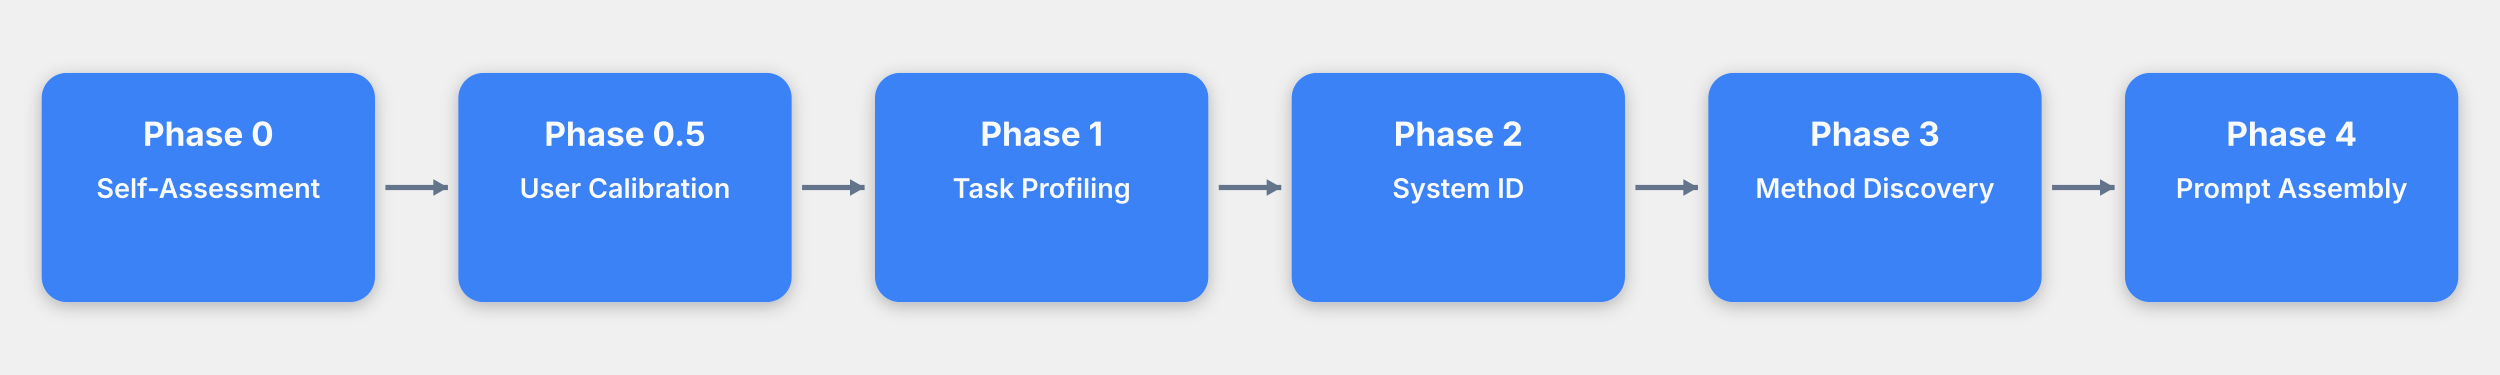
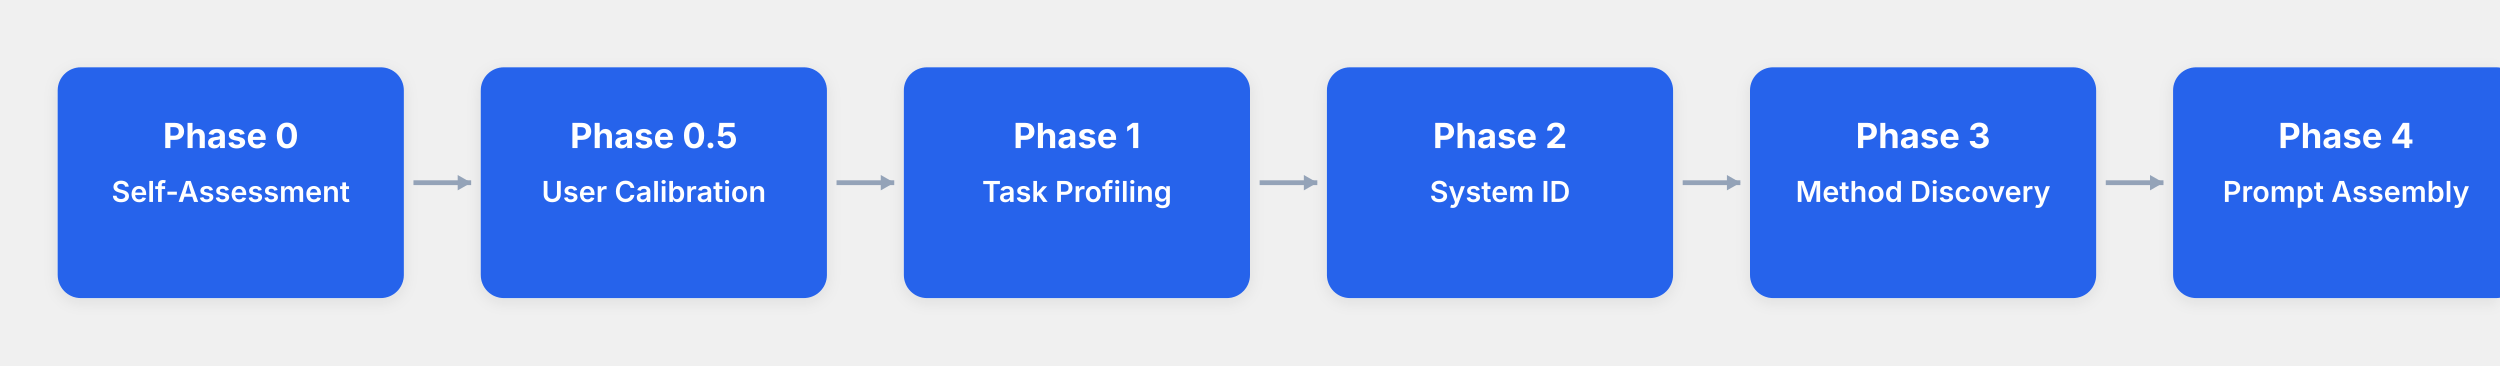
- <svg xmlns="http://www.w3.org/2000/svg" width="1200" height="180" viewBox="0 0 1200 180">
+ <svg xmlns="http://www.w3.org/2000/svg" width="1300" height="190" viewBox="0 0 1300 190">
  <defs>
-     <filter id="shadow-dark">
-       <feDropShadow dx="0" dy="2" stdDeviation="4" flood-opacity="0.25" />
+     <filter id="shadow-light">
+       <feDropShadow dx="0" dy="2" stdDeviation="4" flood-opacity="0.08" />
    </filter>
  </defs>
-   <rect x="20" y="35" width="160" height="110" rx="12" fill="#3B82F6" filter="url(#shadow-dark)" />
-   <text x="100" y="70" text-anchor="middle" font-family="Inter, system-ui, sans-serif" font-weight="700" font-size="16" fill="#F8FAFC">Phase 0</text>
-   <text x="100" y="95" text-anchor="middle" font-family="Inter, system-ui, sans-serif" font-weight="600" font-size="13" fill="#F8FAFC">Self-Assessment</text>
-   <path d="M 185 90 L 215 90" stroke="#64748B" stroke-width="2.5" fill="none" />
-   <polygon points="215,90 208,86 208,94" fill="#64748B" />
-   <rect x="220" y="35" width="160" height="110" rx="12" fill="#3B82F6" filter="url(#shadow-dark)" />
-   <text x="300" y="70" text-anchor="middle" font-family="Inter, system-ui, sans-serif" font-weight="700" font-size="16" fill="#F8FAFC">Phase 0.5</text>
-   <text x="300" y="95" text-anchor="middle" font-family="Inter, system-ui, sans-serif" font-weight="600" font-size="13" fill="#F8FAFC">User Calibration</text>
-   <path d="M 385 90 L 415 90" stroke="#64748B" stroke-width="2.5" fill="none" />
-   <polygon points="415,90 408,86 408,94" fill="#64748B" />
-   <rect x="420" y="35" width="160" height="110" rx="12" fill="#3B82F6" filter="url(#shadow-dark)" />
-   <text x="500" y="70" text-anchor="middle" font-family="Inter, system-ui, sans-serif" font-weight="700" font-size="16" fill="#F8FAFC">Phase 1</text>
-   <text x="500" y="95" text-anchor="middle" font-family="Inter, system-ui, sans-serif" font-weight="600" font-size="13" fill="#F8FAFC">Task Profiling</text>
-   <path d="M 585 90 L 615 90" stroke="#64748B" stroke-width="2.5" fill="none" />
-   <polygon points="615,90 608,86 608,94" fill="#64748B" />
-   <rect x="620" y="35" width="160" height="110" rx="12" fill="#3B82F6" filter="url(#shadow-dark)" />
-   <text x="700" y="70" text-anchor="middle" font-family="Inter, system-ui, sans-serif" font-weight="700" font-size="16" fill="#F8FAFC">Phase 2</text>
-   <text x="700" y="95" text-anchor="middle" font-family="Inter, system-ui, sans-serif" font-weight="600" font-size="13" fill="#F8FAFC">System ID</text>
-   <path d="M 785 90 L 815 90" stroke="#64748B" stroke-width="2.5" fill="none" />
-   <polygon points="815,90 808,86 808,94" fill="#64748B" />
-   <rect x="820" y="35" width="160" height="110" rx="12" fill="#3B82F6" filter="url(#shadow-dark)" />
-   <text x="900" y="70" text-anchor="middle" font-family="Inter, system-ui, sans-serif" font-weight="700" font-size="16" fill="#F8FAFC">Phase 3</text>
-   <text x="900" y="95" text-anchor="middle" font-family="Inter, system-ui, sans-serif" font-weight="600" font-size="13" fill="#F8FAFC">Method Discovery</text>
-   <path d="M 985 90 L 1015 90" stroke="#64748B" stroke-width="2.5" fill="none" />
-   <polygon points="1015,90 1008,86 1008,94" fill="#64748B" />
-   <rect x="1020" y="35" width="160" height="110" rx="12" fill="#3B82F6" filter="url(#shadow-dark)" />
-   <text x="1100" y="70" text-anchor="middle" font-family="Inter, system-ui, sans-serif" font-weight="700" font-size="16" fill="#F8FAFC">Phase 4</text>
-   <text x="1100" y="95" text-anchor="middle" font-family="Inter, system-ui, sans-serif" font-weight="600" font-size="13" fill="#F8FAFC">Prompt Assembly</text>
+   <rect x="30" y="35" width="180" height="120" rx="12" fill="#2563EB" filter="url(#shadow-light)" />
+   <text x="120" y="77" text-anchor="middle" font-family="Inter, system-ui, sans-serif" font-weight="700" font-size="18" fill="#FFFFFF">Phase 0</text>
+   <text x="120" y="105" text-anchor="middle" font-family="Inter, system-ui, sans-serif" font-weight="600" font-size="15" fill="#FFFFFF">Self-Assessment</text>
+   <path d="M 215 95 L 245 95" stroke="#94A3B8" stroke-width="2.5" fill="none" />
+   <polygon points="245,95 238,91 238,99" fill="#94A3B8" />
+   <rect x="250" y="35" width="180" height="120" rx="12" fill="#2563EB" filter="url(#shadow-light)" />
+   <text x="340" y="77" text-anchor="middle" font-family="Inter, system-ui, sans-serif" font-weight="700" font-size="18" fill="#FFFFFF">Phase 0.5</text>
+   <text x="340" y="105" text-anchor="middle" font-family="Inter, system-ui, sans-serif" font-weight="600" font-size="15" fill="#FFFFFF">User Calibration</text>
+   <path d="M 435 95 L 465 95" stroke="#94A3B8" stroke-width="2.5" fill="none" />
+   <polygon points="465,95 458,91 458,99" fill="#94A3B8" />
+   <rect x="470" y="35" width="180" height="120" rx="12" fill="#2563EB" filter="url(#shadow-light)" />
+   <text x="560" y="77" text-anchor="middle" font-family="Inter, system-ui, sans-serif" font-weight="700" font-size="18" fill="#FFFFFF">Phase 1</text>
+   <text x="560" y="105" text-anchor="middle" font-family="Inter, system-ui, sans-serif" font-weight="600" font-size="15" fill="#FFFFFF">Task Profiling</text>
+   <path d="M 655 95 L 685 95" stroke="#94A3B8" stroke-width="2.5" fill="none" />
+   <polygon points="685,95 678,91 678,99" fill="#94A3B8" />
+   <rect x="690" y="35" width="180" height="120" rx="12" fill="#2563EB" filter="url(#shadow-light)" />
+   <text x="780" y="77" text-anchor="middle" font-family="Inter, system-ui, sans-serif" font-weight="700" font-size="18" fill="#FFFFFF">Phase 2</text>
+   <text x="780" y="105" text-anchor="middle" font-family="Inter, system-ui, sans-serif" font-weight="600" font-size="15" fill="#FFFFFF">System ID</text>
+   <path d="M 875 95 L 905 95" stroke="#94A3B8" stroke-width="2.5" fill="none" />
+   <polygon points="905,95 898,91 898,99" fill="#94A3B8" />
+   <rect x="910" y="35" width="180" height="120" rx="12" fill="#2563EB" filter="url(#shadow-light)" />
+   <text x="1000" y="77" text-anchor="middle" font-family="Inter, system-ui, sans-serif" font-weight="700" font-size="18" fill="#FFFFFF">Phase 3</text>
+   <text x="1000" y="105" text-anchor="middle" font-family="Inter, system-ui, sans-serif" font-weight="600" font-size="15" fill="#FFFFFF">Method Discovery</text>
+   <path d="M 1095 95 L 1125 95" stroke="#94A3B8" stroke-width="2.5" fill="none" />
+   <polygon points="1125,95 1118,91 1118,99" fill="#94A3B8" />
+   <rect x="1130" y="35" width="180" height="120" rx="12" fill="#2563EB" filter="url(#shadow-light)" />
+   <text x="1220" y="77" text-anchor="middle" font-family="Inter, system-ui, sans-serif" font-weight="700" font-size="18" fill="#FFFFFF">Phase 4</text>
+   <text x="1220" y="105" text-anchor="middle" font-family="Inter, system-ui, sans-serif" font-weight="600" font-size="15" fill="#FFFFFF">Prompt Assembly</text>
</svg>
